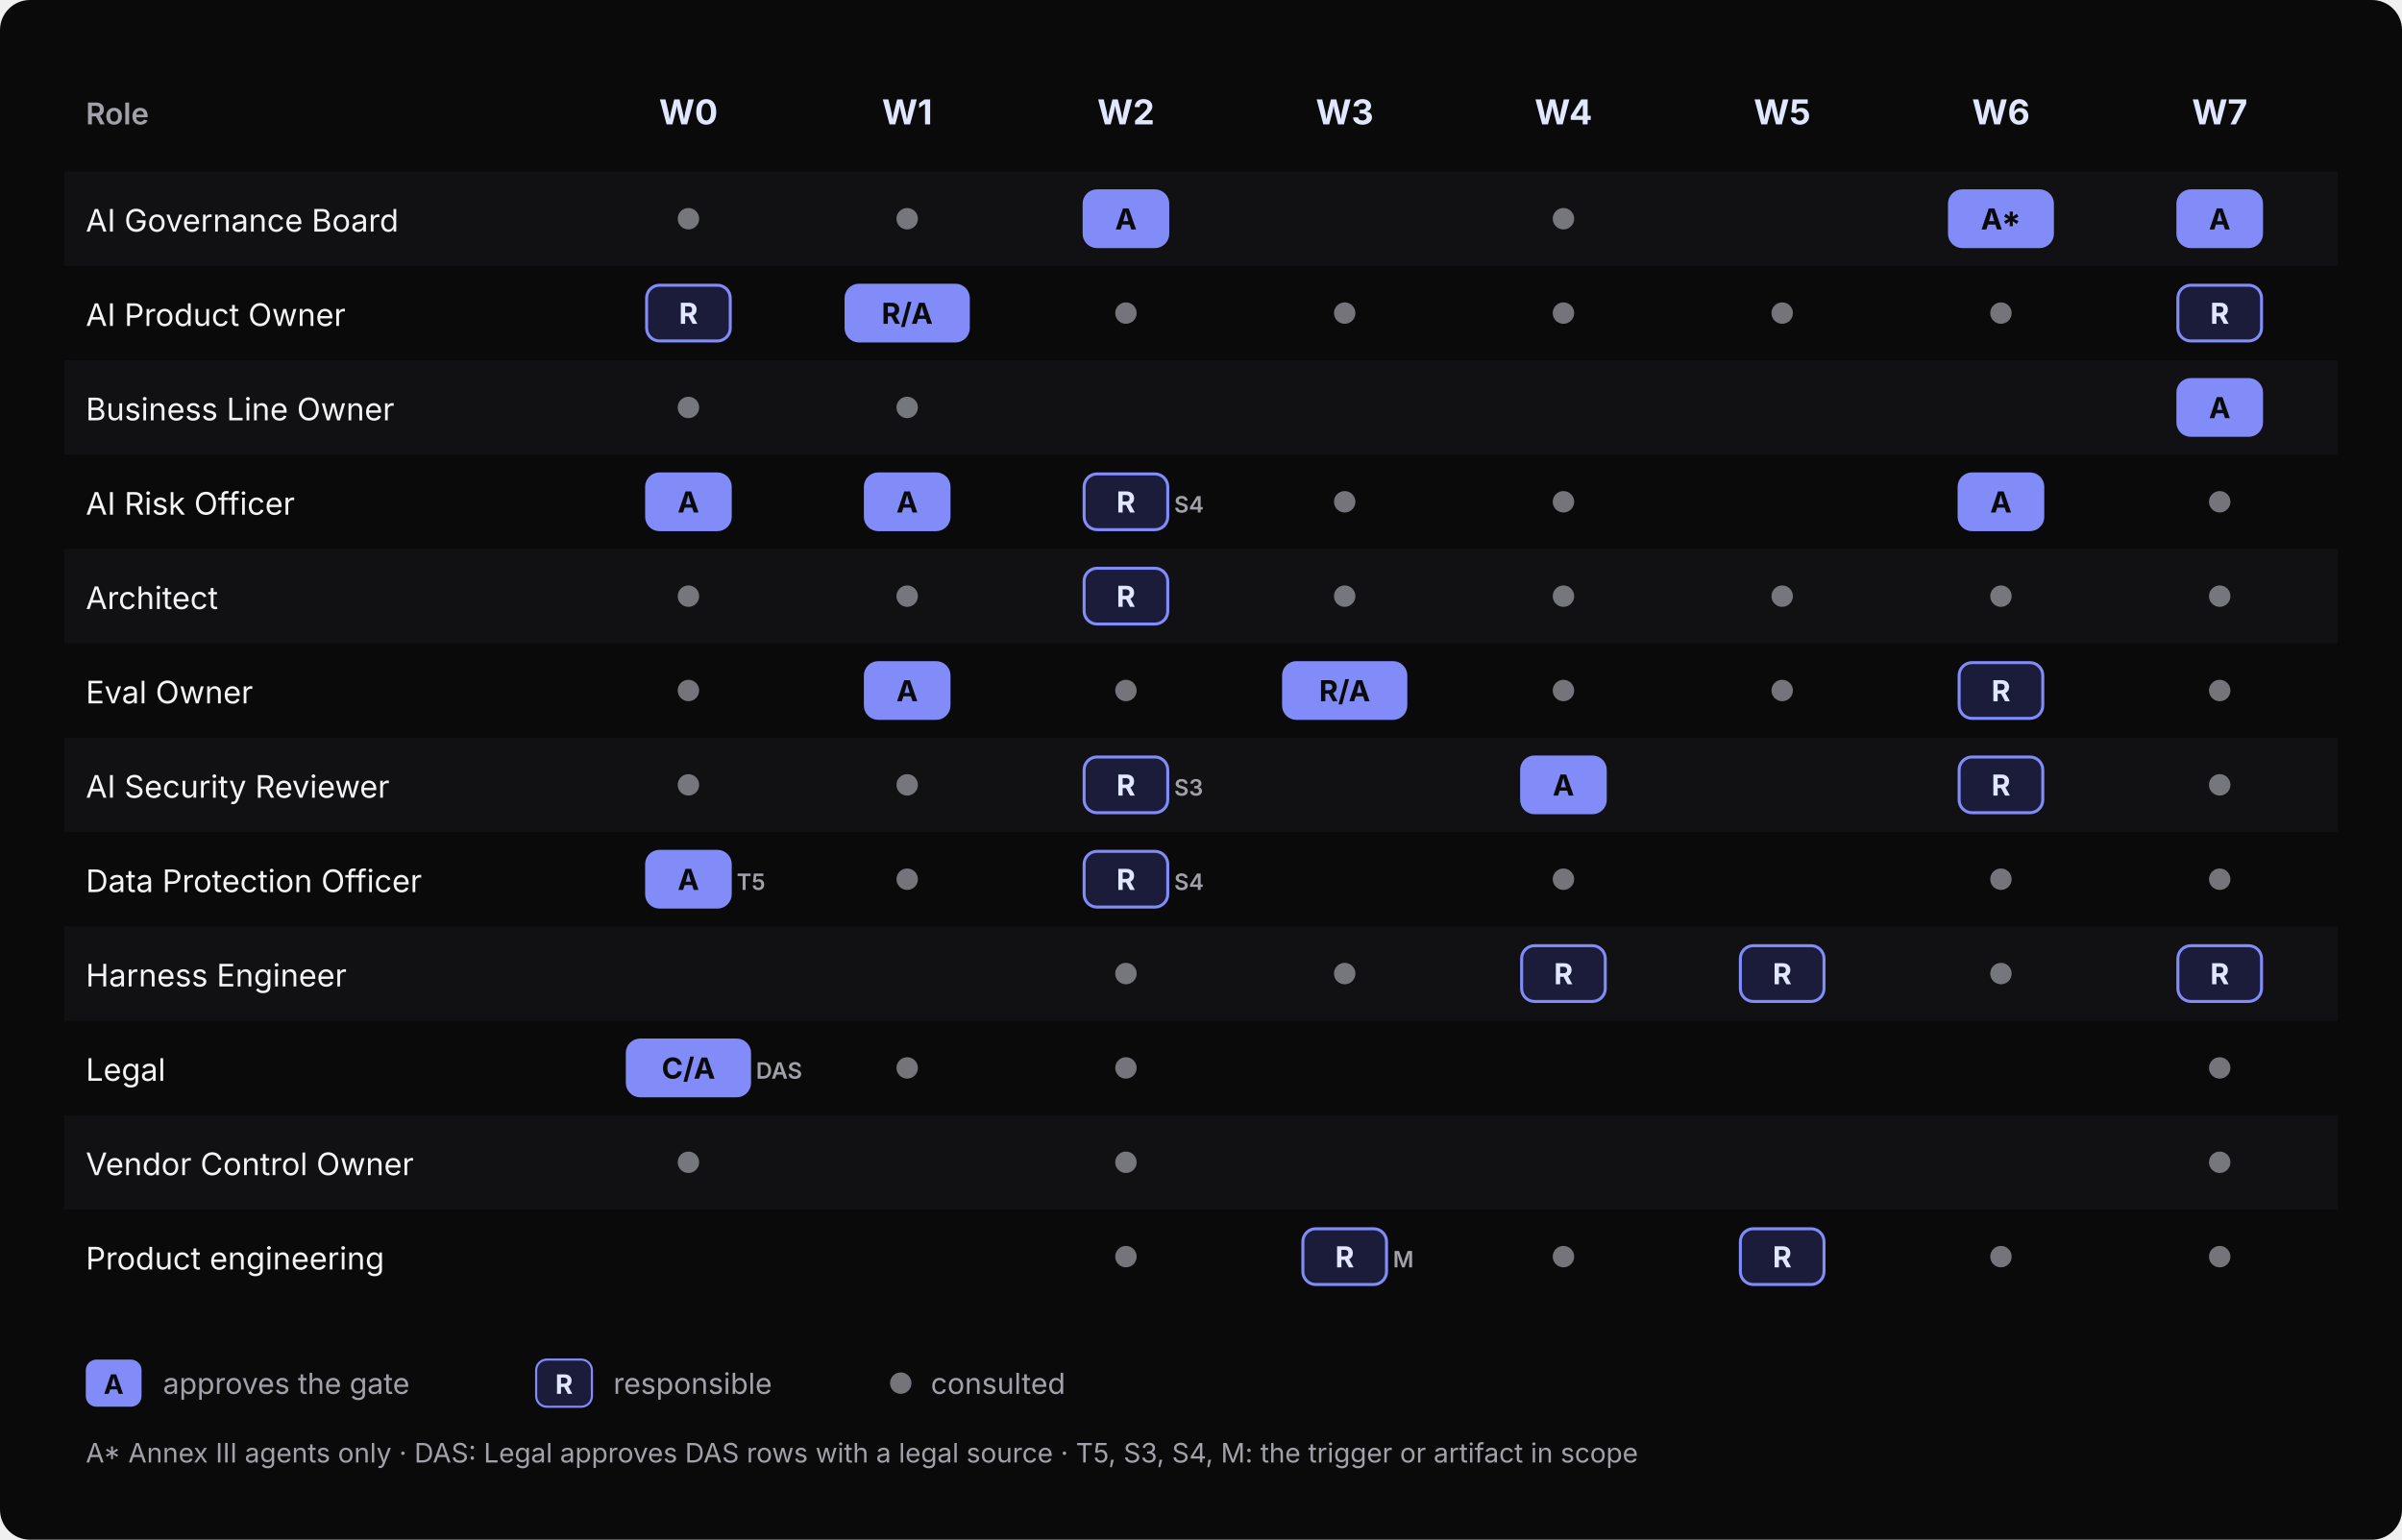
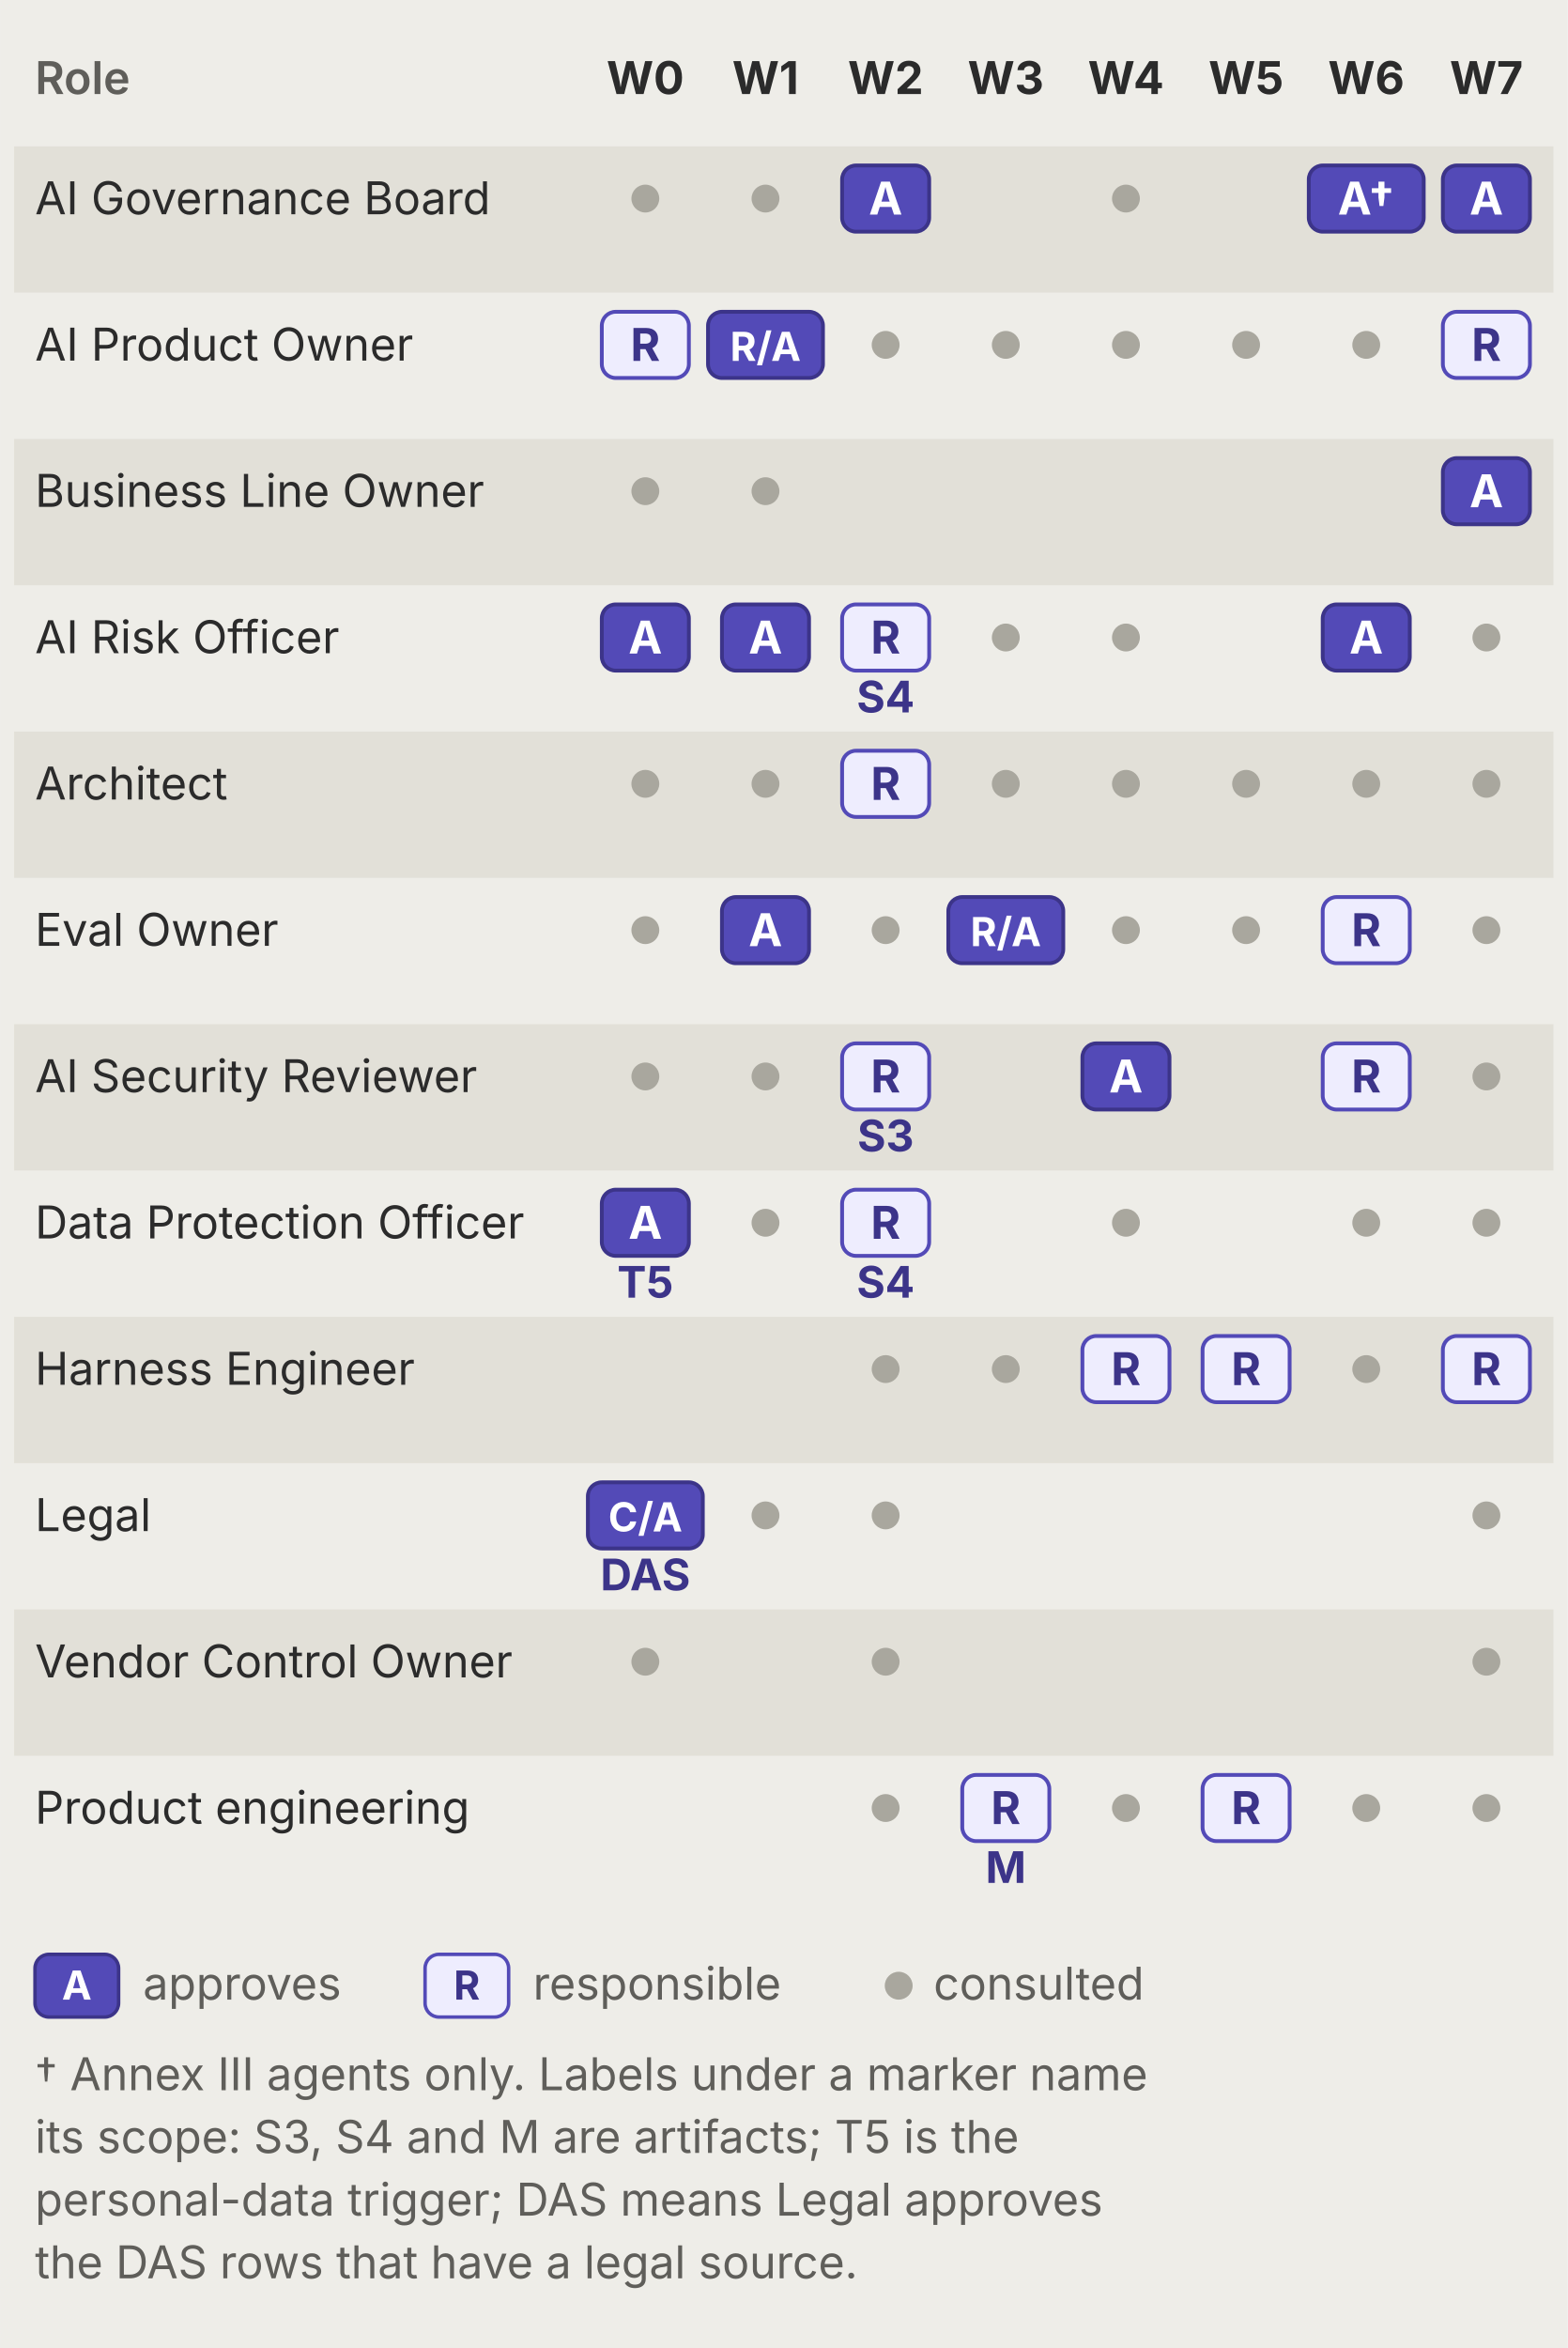
- <svg xmlns="http://www.w3.org/2000/svg" viewBox="0 0 1120 718" width="1120" height="718" font-family="Inter, 'Helvetica Neue', Helvetica, Arial, sans-serif" role="img">
+ <svg xmlns="http://www.w3.org/2000/svg" width="585" height="876" viewBox="0 0 450 674" role="img" aria-labelledby="t d">
  <defs>
-     <marker id="ah" viewBox="0 0 10 10" refX="9" refY="5" markerWidth="8" markerHeight="8" orient="auto-start-reverse">
-       <path d="M0,0 L10,5 L0,10 z" fill="#a1a1aa" />
+     <marker id="ah" viewBox="0 0 10 10" refX="9" refY="5" markerWidth="7" markerHeight="7" orient="auto-start-reverse">
+       <path d="M0,0 L10,5 L0,10 z" fill="#6B6B66" />
    </marker>
  </defs>
-   <rect width="1120" height="718" rx="14" fill="#0a0a0a" />
-   <text x="40" y="58" fill="#a1a1aa" font-size="14" font-weight="600" text-anchor="start">Role</text>
-   <text x="321.0" y="58" fill="#e0e7ff" font-size="16" font-weight="700" text-anchor="middle">W0</text>
-   <text x="423.0" y="58" fill="#e0e7ff" font-size="16" font-weight="700" text-anchor="middle">W1</text>
-   <text x="525.0" y="58" fill="#e0e7ff" font-size="16" font-weight="700" text-anchor="middle">W2</text>
-   <text x="627.0" y="58" fill="#e0e7ff" font-size="16" font-weight="700" text-anchor="middle">W3</text>
-   <text x="729.0" y="58" fill="#e0e7ff" font-size="16" font-weight="700" text-anchor="middle">W4</text>
-   <text x="831.0" y="58" fill="#e0e7ff" font-size="16" font-weight="700" text-anchor="middle">W5</text>
-   <text x="933.0" y="58" fill="#e0e7ff" font-size="16" font-weight="700" text-anchor="middle">W6</text>
-   <text x="1035.0" y="58" fill="#e0e7ff" font-size="16" font-weight="700" text-anchor="middle">W7</text>
-   <rect x="30" y="80" width="1060" height="44" fill="#111113" />
-   <text x="40" y="108" fill="#f4f4f5" font-size="14.5" font-weight="400" text-anchor="start">AI Governance Board</text>
-   <circle cx="321.0" cy="102.0" r="5" fill="#a1a1aa" opacity="0.7" />
-   <circle cx="423.0" cy="102.0" r="5" fill="#a1a1aa" opacity="0.7" />
-   <rect x="505.5" y="89.0" width="39" height="26" rx="6" fill="#818cf8" stroke="#818cf8" stroke-width="1.4" />
-   <text x="525.0" y="107.0" fill="#0a0a0a" font-size="13.5" font-weight="700" text-anchor="middle">A</text>
-   <circle cx="729.0" cy="102.0" r="5" fill="#a1a1aa" opacity="0.7" />
-   <rect x="909.0" y="89.0" width="48" height="26" rx="6" fill="#818cf8" stroke="#818cf8" stroke-width="1.4" />
-   <text x="933.0" y="107.0" fill="#0a0a0a" font-size="13.5" font-weight="700" text-anchor="middle">A*</text>
-   <rect x="1015.5" y="89.0" width="39" height="26" rx="6" fill="#818cf8" stroke="#818cf8" stroke-width="1.4" />
-   <text x="1035.0" y="107.0" fill="#0a0a0a" font-size="13.5" font-weight="700" text-anchor="middle">A</text>
-   <text x="40" y="152" fill="#f4f4f5" font-size="14.5" font-weight="400" text-anchor="start">AI Product Owner</text>
-   <rect x="301.5" y="133.0" width="39" height="26" rx="6" fill="#1b1b3a" stroke="#818cf8" stroke-width="1.4" />
-   <text x="321.0" y="151.0" fill="#e0e7ff" font-size="13.5" font-weight="700" text-anchor="middle">R</text>
-   <rect x="394.5" y="133.0" width="57" height="26" rx="6" fill="#818cf8" stroke="#818cf8" stroke-width="1.4" />
-   <text x="423.0" y="151.0" fill="#0a0a0a" font-size="13.5" font-weight="700" text-anchor="middle">R/A</text>
-   <circle cx="525.0" cy="146.0" r="5" fill="#a1a1aa" opacity="0.7" />
-   <circle cx="627.0" cy="146.0" r="5" fill="#a1a1aa" opacity="0.7" />
-   <circle cx="729.0" cy="146.0" r="5" fill="#a1a1aa" opacity="0.7" />
-   <circle cx="831.0" cy="146.0" r="5" fill="#a1a1aa" opacity="0.7" />
-   <circle cx="933.0" cy="146.0" r="5" fill="#a1a1aa" opacity="0.7" />
-   <rect x="1015.5" y="133.0" width="39" height="26" rx="6" fill="#1b1b3a" stroke="#818cf8" stroke-width="1.4" />
-   <text x="1035.0" y="151.0" fill="#e0e7ff" font-size="13.5" font-weight="700" text-anchor="middle">R</text>
-   <rect x="30" y="168" width="1060" height="44" fill="#111113" />
-   <text x="40" y="196" fill="#f4f4f5" font-size="14.5" font-weight="400" text-anchor="start">Business Line Owner</text>
-   <circle cx="321.0" cy="190.0" r="5" fill="#a1a1aa" opacity="0.7" />
-   <circle cx="423.0" cy="190.0" r="5" fill="#a1a1aa" opacity="0.7" />
-   <rect x="1015.5" y="177.0" width="39" height="26" rx="6" fill="#818cf8" stroke="#818cf8" stroke-width="1.4" />
-   <text x="1035.0" y="195.0" fill="#0a0a0a" font-size="13.5" font-weight="700" text-anchor="middle">A</text>
-   <text x="40" y="240" fill="#f4f4f5" font-size="14.5" font-weight="400" text-anchor="start">AI Risk Officer</text>
-   <rect x="301.5" y="221.0" width="39" height="26" rx="6" fill="#818cf8" stroke="#818cf8" stroke-width="1.4" />
-   <text x="321.0" y="239.0" fill="#0a0a0a" font-size="13.5" font-weight="700" text-anchor="middle">A</text>
-   <rect x="403.5" y="221.0" width="39" height="26" rx="6" fill="#818cf8" stroke="#818cf8" stroke-width="1.4" />
-   <text x="423.0" y="239.0" fill="#0a0a0a" font-size="13.5" font-weight="700" text-anchor="middle">A</text>
-   <rect x="505.5" y="221.0" width="39" height="26" rx="6" fill="#1b1b3a" stroke="#818cf8" stroke-width="1.4" />
-   <text x="525.0" y="239.0" fill="#e0e7ff" font-size="13.5" font-weight="700" text-anchor="middle">R</text>
-   <text x="547.5" y="239.0" fill="#a1a1aa" font-size="10.5" font-weight="600" text-anchor="start">S4</text>
-   <circle cx="627.0" cy="234.0" r="5" fill="#a1a1aa" opacity="0.7" />
-   <circle cx="729.0" cy="234.0" r="5" fill="#a1a1aa" opacity="0.7" />
-   <rect x="913.5" y="221.0" width="39" height="26" rx="6" fill="#818cf8" stroke="#818cf8" stroke-width="1.4" />
-   <text x="933.0" y="239.0" fill="#0a0a0a" font-size="13.5" font-weight="700" text-anchor="middle">A</text>
-   <circle cx="1035.0" cy="234.0" r="5" fill="#a1a1aa" opacity="0.7" />
-   <rect x="30" y="256" width="1060" height="44" fill="#111113" />
-   <text x="40" y="284" fill="#f4f4f5" font-size="14.5" font-weight="400" text-anchor="start">Architect</text>
-   <circle cx="321.0" cy="278.0" r="5" fill="#a1a1aa" opacity="0.7" />
-   <circle cx="423.0" cy="278.0" r="5" fill="#a1a1aa" opacity="0.7" />
-   <rect x="505.5" y="265.0" width="39" height="26" rx="6" fill="#1b1b3a" stroke="#818cf8" stroke-width="1.4" />
-   <text x="525.0" y="283.0" fill="#e0e7ff" font-size="13.5" font-weight="700" text-anchor="middle">R</text>
-   <circle cx="627.0" cy="278.0" r="5" fill="#a1a1aa" opacity="0.7" />
-   <circle cx="729.0" cy="278.0" r="5" fill="#a1a1aa" opacity="0.7" />
-   <circle cx="831.0" cy="278.0" r="5" fill="#a1a1aa" opacity="0.7" />
-   <circle cx="933.0" cy="278.0" r="5" fill="#a1a1aa" opacity="0.7" />
-   <circle cx="1035.0" cy="278.0" r="5" fill="#a1a1aa" opacity="0.7" />
-   <text x="40" y="328" fill="#f4f4f5" font-size="14.5" font-weight="400" text-anchor="start">Eval Owner</text>
-   <circle cx="321.0" cy="322.0" r="5" fill="#a1a1aa" opacity="0.7" />
-   <rect x="403.5" y="309.0" width="39" height="26" rx="6" fill="#818cf8" stroke="#818cf8" stroke-width="1.4" />
-   <text x="423.0" y="327.0" fill="#0a0a0a" font-size="13.5" font-weight="700" text-anchor="middle">A</text>
-   <circle cx="525.0" cy="322.0" r="5" fill="#a1a1aa" opacity="0.7" />
-   <rect x="598.5" y="309.0" width="57" height="26" rx="6" fill="#818cf8" stroke="#818cf8" stroke-width="1.4" />
-   <text x="627.0" y="327.0" fill="#0a0a0a" font-size="13.5" font-weight="700" text-anchor="middle">R/A</text>
-   <circle cx="729.0" cy="322.0" r="5" fill="#a1a1aa" opacity="0.7" />
-   <circle cx="831.0" cy="322.0" r="5" fill="#a1a1aa" opacity="0.7" />
-   <rect x="913.5" y="309.0" width="39" height="26" rx="6" fill="#1b1b3a" stroke="#818cf8" stroke-width="1.4" />
-   <text x="933.0" y="327.0" fill="#e0e7ff" font-size="13.5" font-weight="700" text-anchor="middle">R</text>
-   <circle cx="1035.0" cy="322.0" r="5" fill="#a1a1aa" opacity="0.7" />
-   <rect x="30" y="344" width="1060" height="44" fill="#111113" />
-   <text x="40" y="372" fill="#f4f4f5" font-size="14.5" font-weight="400" text-anchor="start">AI Security Reviewer</text>
-   <circle cx="321.0" cy="366.0" r="5" fill="#a1a1aa" opacity="0.7" />
-   <circle cx="423.0" cy="366.0" r="5" fill="#a1a1aa" opacity="0.7" />
-   <rect x="505.5" y="353.0" width="39" height="26" rx="6" fill="#1b1b3a" stroke="#818cf8" stroke-width="1.4" />
-   <text x="525.0" y="371.0" fill="#e0e7ff" font-size="13.5" font-weight="700" text-anchor="middle">R</text>
-   <text x="547.5" y="371.0" fill="#a1a1aa" font-size="10.5" font-weight="600" text-anchor="start">S3</text>
-   <rect x="709.5" y="353.0" width="39" height="26" rx="6" fill="#818cf8" stroke="#818cf8" stroke-width="1.4" />
-   <text x="729.0" y="371.0" fill="#0a0a0a" font-size="13.5" font-weight="700" text-anchor="middle">A</text>
-   <rect x="913.5" y="353.0" width="39" height="26" rx="6" fill="#1b1b3a" stroke="#818cf8" stroke-width="1.4" />
-   <text x="933.0" y="371.0" fill="#e0e7ff" font-size="13.5" font-weight="700" text-anchor="middle">R</text>
-   <circle cx="1035.0" cy="366.0" r="5" fill="#a1a1aa" opacity="0.7" />
-   <text x="40" y="416" fill="#f4f4f5" font-size="14.5" font-weight="400" text-anchor="start">Data Protection Officer</text>
-   <rect x="301.5" y="397.0" width="39" height="26" rx="6" fill="#818cf8" stroke="#818cf8" stroke-width="1.4" />
-   <text x="321.0" y="415.0" fill="#0a0a0a" font-size="13.5" font-weight="700" text-anchor="middle">A</text>
-   <text x="343.5" y="415.0" fill="#a1a1aa" font-size="10.5" font-weight="600" text-anchor="start">T5</text>
-   <circle cx="423.0" cy="410.0" r="5" fill="#a1a1aa" opacity="0.7" />
-   <rect x="505.5" y="397.0" width="39" height="26" rx="6" fill="#1b1b3a" stroke="#818cf8" stroke-width="1.4" />
-   <text x="525.0" y="415.0" fill="#e0e7ff" font-size="13.5" font-weight="700" text-anchor="middle">R</text>
-   <text x="547.5" y="415.0" fill="#a1a1aa" font-size="10.5" font-weight="600" text-anchor="start">S4</text>
-   <circle cx="729.0" cy="410.0" r="5" fill="#a1a1aa" opacity="0.7" />
-   <circle cx="933.0" cy="410.0" r="5" fill="#a1a1aa" opacity="0.7" />
-   <circle cx="1035.0" cy="410.0" r="5" fill="#a1a1aa" opacity="0.7" />
-   <rect x="30" y="432" width="1060" height="44" fill="#111113" />
-   <text x="40" y="460" fill="#f4f4f5" font-size="14.5" font-weight="400" text-anchor="start">Harness Engineer</text>
-   <circle cx="525.0" cy="454.0" r="5" fill="#a1a1aa" opacity="0.7" />
-   <circle cx="627.0" cy="454.0" r="5" fill="#a1a1aa" opacity="0.7" />
-   <rect x="709.5" y="441.0" width="39" height="26" rx="6" fill="#1b1b3a" stroke="#818cf8" stroke-width="1.4" />
-   <text x="729.0" y="459.0" fill="#e0e7ff" font-size="13.5" font-weight="700" text-anchor="middle">R</text>
-   <rect x="811.5" y="441.0" width="39" height="26" rx="6" fill="#1b1b3a" stroke="#818cf8" stroke-width="1.4" />
-   <text x="831.0" y="459.0" fill="#e0e7ff" font-size="13.5" font-weight="700" text-anchor="middle">R</text>
-   <circle cx="933.0" cy="454.0" r="5" fill="#a1a1aa" opacity="0.7" />
-   <rect x="1015.5" y="441.0" width="39" height="26" rx="6" fill="#1b1b3a" stroke="#818cf8" stroke-width="1.4" />
-   <text x="1035.0" y="459.0" fill="#e0e7ff" font-size="13.5" font-weight="700" text-anchor="middle">R</text>
-   <text x="40" y="504" fill="#f4f4f5" font-size="14.5" font-weight="400" text-anchor="start">Legal</text>
-   <rect x="292.5" y="485.0" width="57" height="26" rx="6" fill="#818cf8" stroke="#818cf8" stroke-width="1.4" />
-   <text x="321.0" y="503.0" fill="#0a0a0a" font-size="13.5" font-weight="700" text-anchor="middle">C/A</text>
-   <text x="352.5" y="503.0" fill="#a1a1aa" font-size="10.5" font-weight="600" text-anchor="start">DAS</text>
-   <circle cx="423.0" cy="498.0" r="5" fill="#a1a1aa" opacity="0.7" />
-   <circle cx="525.0" cy="498.0" r="5" fill="#a1a1aa" opacity="0.7" />
-   <circle cx="1035.0" cy="498.0" r="5" fill="#a1a1aa" opacity="0.7" />
-   <rect x="30" y="520" width="1060" height="44" fill="#111113" />
-   <text x="40" y="548" fill="#f4f4f5" font-size="14.5" font-weight="400" text-anchor="start">Vendor Control Owner</text>
-   <circle cx="321.0" cy="542.0" r="5" fill="#a1a1aa" opacity="0.7" />
-   <circle cx="525.0" cy="542.0" r="5" fill="#a1a1aa" opacity="0.7" />
-   <circle cx="1035.0" cy="542.0" r="5" fill="#a1a1aa" opacity="0.7" />
-   <text x="40" y="592" fill="#f4f4f5" font-size="14.5" font-weight="400" text-anchor="start">Product engineering</text>
-   <circle cx="525.0" cy="586.0" r="5" fill="#a1a1aa" opacity="0.7" />
-   <rect x="607.5" y="573.0" width="39" height="26" rx="6" fill="#1b1b3a" stroke="#818cf8" stroke-width="1.4" />
-   <text x="627.0" y="591.0" fill="#e0e7ff" font-size="13.5" font-weight="700" text-anchor="middle">R</text>
-   <text x="649.5" y="591.0" fill="#a1a1aa" font-size="10.5" font-weight="600" text-anchor="start">M</text>
-   <circle cx="729.0" cy="586.0" r="5" fill="#a1a1aa" opacity="0.7" />
-   <rect x="811.5" y="573.0" width="39" height="26" rx="6" fill="#1b1b3a" stroke="#818cf8" stroke-width="1.4" />
-   <text x="831.0" y="591.0" fill="#e0e7ff" font-size="13.5" font-weight="700" text-anchor="middle">R</text>
-   <circle cx="933.0" cy="586.0" r="5" fill="#a1a1aa" opacity="0.7" />
-   <circle cx="1035.0" cy="586.0" r="5" fill="#a1a1aa" opacity="0.7" />
-   <rect x="40" y="634" width="26" height="22" rx="5" fill="#818cf8" />
-   <text x="53" y="650" fill="#0a0a0a" font-size="12.5" font-weight="700" text-anchor="middle">A</text>
-   <text x="76" y="650" fill="#a1a1aa" font-size="13.5" font-weight="400" text-anchor="start">approves the gate</text>
-   <rect x="250" y="634" width="26" height="22" rx="5" fill="#1b1b3a" stroke="#818cf8" />
-   <text x="263" y="650" fill="#e0e7ff" font-size="12.5" font-weight="700" text-anchor="middle">R</text>
-   <text x="286" y="650" fill="#a1a1aa" font-size="13.5" font-weight="400" text-anchor="start">responsible</text>
-   <circle cx="420" cy="645" r="5" fill="#a1a1aa" opacity="0.7" />
-   <text x="434" y="650" fill="#a1a1aa" font-size="13.5" font-weight="400" text-anchor="start">consulted</text>
-   <text x="40" y="682" fill="#a1a1aa" font-size="12.5" font-weight="400" text-anchor="start">A* Annex III agents only · DAS: Legal approves DAS rows with a legal source · T5, S3, S4, M: the trigger or artifact in scope</text>
+   <rect width="450" height="674" fill="#EEEDE8" />
+   <text x="10" y="27" font-family="Inter, 'Helvetica Neue', Helvetica, Arial, sans-serif" font-size="13" font-weight="600" fill="#5F5E5A" text-anchor="start">Role</text>
+   <text x="185.25" y="27" font-family="Inter, 'Helvetica Neue', Helvetica, Arial, sans-serif" font-size="13" font-weight="700" fill="#2B2B2B" text-anchor="middle">W0</text>
+   <text x="219.75" y="27" font-family="Inter, 'Helvetica Neue', Helvetica, Arial, sans-serif" font-size="13" font-weight="700" fill="#2B2B2B" text-anchor="middle">W1</text>
+   <text x="254.25" y="27" font-family="Inter, 'Helvetica Neue', Helvetica, Arial, sans-serif" font-size="13" font-weight="700" fill="#2B2B2B" text-anchor="middle">W2</text>
+   <text x="288.75" y="27" font-family="Inter, 'Helvetica Neue', Helvetica, Arial, sans-serif" font-size="13" font-weight="700" fill="#2B2B2B" text-anchor="middle">W3</text>
+   <text x="323.25" y="27" font-family="Inter, 'Helvetica Neue', Helvetica, Arial, sans-serif" font-size="13" font-weight="700" fill="#2B2B2B" text-anchor="middle">W4</text>
+   <text x="357.75" y="27" font-family="Inter, 'Helvetica Neue', Helvetica, Arial, sans-serif" font-size="13" font-weight="700" fill="#2B2B2B" text-anchor="middle">W5</text>
+   <text x="392.25" y="27" font-family="Inter, 'Helvetica Neue', Helvetica, Arial, sans-serif" font-size="13" font-weight="700" fill="#2B2B2B" text-anchor="middle">W6</text>
+   <text x="426.75" y="27" font-family="Inter, 'Helvetica Neue', Helvetica, Arial, sans-serif" font-size="13" font-weight="700" fill="#2B2B2B" text-anchor="middle">W7</text>
+   <rect x="4" y="42" width="442" height="42" fill="#E2E0D8" />
+   <text x="10" y="61.5" font-family="Inter, 'Helvetica Neue', Helvetica, Arial, sans-serif" font-size="13" font-weight="400" fill="#2B2B2B" text-anchor="start">AI Governance Board</text>
+   <circle cx="185.25" cy="57" r="4" fill="#A9A79E" />
+   <circle cx="219.75" cy="57" r="4" fill="#A9A79E" />
+   <rect x="241.75" y="47.5" width="25" height="19" rx="4" fill="#534AB7" stroke="#3C3489" stroke-width="1.1" />
+   <text x="254.25" y="61.6" font-family="Inter, 'Helvetica Neue', Helvetica, Arial, sans-serif" font-size="13" font-weight="700" fill="#FFFFFF" text-anchor="middle">A</text>
+   <circle cx="323.25" cy="57" r="4" fill="#A9A79E" />
+   <rect x="375.75" y="47.5" width="33" height="19" rx="4" fill="#534AB7" stroke="#3C3489" stroke-width="1.1" />
+   <text x="392.25" y="61.6" font-family="Inter, 'Helvetica Neue', Helvetica, Arial, sans-serif" font-size="13" font-weight="700" fill="#FFFFFF" text-anchor="middle">A†</text>
+   <rect x="414.25" y="47.5" width="25" height="19" rx="4" fill="#534AB7" stroke="#3C3489" stroke-width="1.1" />
+   <text x="426.75" y="61.6" font-family="Inter, 'Helvetica Neue', Helvetica, Arial, sans-serif" font-size="13" font-weight="700" fill="#FFFFFF" text-anchor="middle">A</text>
+   <text x="10" y="103.5" font-family="Inter, 'Helvetica Neue', Helvetica, Arial, sans-serif" font-size="13" font-weight="400" fill="#2B2B2B" text-anchor="start">AI Product Owner</text>
+   <rect x="172.75" y="89.5" width="25" height="19" rx="4" fill="#EEEDFE" stroke="#534AB7" stroke-width="1.1" />
+   <text x="185.25" y="103.6" font-family="Inter, 'Helvetica Neue', Helvetica, Arial, sans-serif" font-size="13" font-weight="700" fill="#3C3489" text-anchor="middle">R</text>
+   <rect x="203.25" y="89.5" width="33" height="19" rx="4" fill="#534AB7" stroke="#3C3489" stroke-width="1.1" />
+   <text x="219.75" y="103.6" font-family="Inter, 'Helvetica Neue', Helvetica, Arial, sans-serif" font-size="11.5" font-weight="700" fill="#FFFFFF" text-anchor="middle">R/A</text>
+   <circle cx="254.25" cy="99" r="4" fill="#A9A79E" />
+   <circle cx="288.75" cy="99" r="4" fill="#A9A79E" />
+   <circle cx="323.25" cy="99" r="4" fill="#A9A79E" />
+   <circle cx="357.75" cy="99" r="4" fill="#A9A79E" />
+   <circle cx="392.25" cy="99" r="4" fill="#A9A79E" />
+   <rect x="414.25" y="89.5" width="25" height="19" rx="4" fill="#EEEDFE" stroke="#534AB7" stroke-width="1.1" />
+   <text x="426.75" y="103.6" font-family="Inter, 'Helvetica Neue', Helvetica, Arial, sans-serif" font-size="13" font-weight="700" fill="#3C3489" text-anchor="middle">R</text>
+   <rect x="4" y="126" width="442" height="42" fill="#E2E0D8" />
+   <text x="10" y="145.5" font-family="Inter, 'Helvetica Neue', Helvetica, Arial, sans-serif" font-size="13" font-weight="400" fill="#2B2B2B" text-anchor="start">Business Line Owner</text>
+   <circle cx="185.25" cy="141" r="4" fill="#A9A79E" />
+   <circle cx="219.75" cy="141" r="4" fill="#A9A79E" />
+   <rect x="414.25" y="131.5" width="25" height="19" rx="4" fill="#534AB7" stroke="#3C3489" stroke-width="1.1" />
+   <text x="426.75" y="145.6" font-family="Inter, 'Helvetica Neue', Helvetica, Arial, sans-serif" font-size="13" font-weight="700" fill="#FFFFFF" text-anchor="middle">A</text>
+   <text x="10" y="187.5" font-family="Inter, 'Helvetica Neue', Helvetica, Arial, sans-serif" font-size="13" font-weight="400" fill="#2B2B2B" text-anchor="start">AI Risk Officer</text>
+   <rect x="172.75" y="173.5" width="25" height="19" rx="4" fill="#534AB7" stroke="#3C3489" stroke-width="1.1" />
+   <text x="185.25" y="187.6" font-family="Inter, 'Helvetica Neue', Helvetica, Arial, sans-serif" font-size="13" font-weight="700" fill="#FFFFFF" text-anchor="middle">A</text>
+   <rect x="207.25" y="173.5" width="25" height="19" rx="4" fill="#534AB7" stroke="#3C3489" stroke-width="1.1" />
+   <text x="219.75" y="187.6" font-family="Inter, 'Helvetica Neue', Helvetica, Arial, sans-serif" font-size="13" font-weight="700" fill="#FFFFFF" text-anchor="middle">A</text>
+   <rect x="241.75" y="173.5" width="25" height="19" rx="4" fill="#EEEDFE" stroke="#534AB7" stroke-width="1.1" />
+   <text x="254.25" y="187.6" font-family="Inter, 'Helvetica Neue', Helvetica, Arial, sans-serif" font-size="13" font-weight="700" fill="#3C3489" text-anchor="middle">R</text>
+   <text x="254.25" y="204.5" font-family="Inter, 'Helvetica Neue', Helvetica, Arial, sans-serif" font-size="12.5" font-weight="700" fill="#3C3489" text-anchor="middle">S4</text>
+   <circle cx="288.75" cy="183" r="4" fill="#A9A79E" />
+   <circle cx="323.25" cy="183" r="4" fill="#A9A79E" />
+   <rect x="379.75" y="173.5" width="25" height="19" rx="4" fill="#534AB7" stroke="#3C3489" stroke-width="1.1" />
+   <text x="392.25" y="187.6" font-family="Inter, 'Helvetica Neue', Helvetica, Arial, sans-serif" font-size="13" font-weight="700" fill="#FFFFFF" text-anchor="middle">A</text>
+   <circle cx="426.75" cy="183" r="4" fill="#A9A79E" />
+   <rect x="4" y="210" width="442" height="42" fill="#E2E0D8" />
+   <text x="10" y="229.5" font-family="Inter, 'Helvetica Neue', Helvetica, Arial, sans-serif" font-size="13" font-weight="400" fill="#2B2B2B" text-anchor="start">Architect</text>
+   <circle cx="185.25" cy="225" r="4" fill="#A9A79E" />
+   <circle cx="219.75" cy="225" r="4" fill="#A9A79E" />
+   <rect x="241.75" y="215.5" width="25" height="19" rx="4" fill="#EEEDFE" stroke="#534AB7" stroke-width="1.1" />
+   <text x="254.25" y="229.6" font-family="Inter, 'Helvetica Neue', Helvetica, Arial, sans-serif" font-size="13" font-weight="700" fill="#3C3489" text-anchor="middle">R</text>
+   <circle cx="288.75" cy="225" r="4" fill="#A9A79E" />
+   <circle cx="323.25" cy="225" r="4" fill="#A9A79E" />
+   <circle cx="357.75" cy="225" r="4" fill="#A9A79E" />
+   <circle cx="392.25" cy="225" r="4" fill="#A9A79E" />
+   <circle cx="426.75" cy="225" r="4" fill="#A9A79E" />
+   <text x="10" y="271.5" font-family="Inter, 'Helvetica Neue', Helvetica, Arial, sans-serif" font-size="13" font-weight="400" fill="#2B2B2B" text-anchor="start">Eval Owner</text>
+   <circle cx="185.25" cy="267" r="4" fill="#A9A79E" />
+   <rect x="207.25" y="257.5" width="25" height="19" rx="4" fill="#534AB7" stroke="#3C3489" stroke-width="1.1" />
+   <text x="219.75" y="271.6" font-family="Inter, 'Helvetica Neue', Helvetica, Arial, sans-serif" font-size="13" font-weight="700" fill="#FFFFFF" text-anchor="middle">A</text>
+   <circle cx="254.25" cy="267" r="4" fill="#A9A79E" />
+   <rect x="272.25" y="257.5" width="33" height="19" rx="4" fill="#534AB7" stroke="#3C3489" stroke-width="1.1" />
+   <text x="288.75" y="271.6" font-family="Inter, 'Helvetica Neue', Helvetica, Arial, sans-serif" font-size="11.5" font-weight="700" fill="#FFFFFF" text-anchor="middle">R/A</text>
+   <circle cx="323.25" cy="267" r="4" fill="#A9A79E" />
+   <circle cx="357.75" cy="267" r="4" fill="#A9A79E" />
+   <rect x="379.75" y="257.5" width="25" height="19" rx="4" fill="#EEEDFE" stroke="#534AB7" stroke-width="1.1" />
+   <text x="392.25" y="271.6" font-family="Inter, 'Helvetica Neue', Helvetica, Arial, sans-serif" font-size="13" font-weight="700" fill="#3C3489" text-anchor="middle">R</text>
+   <circle cx="426.75" cy="267" r="4" fill="#A9A79E" />
+   <rect x="4" y="294" width="442" height="42" fill="#E2E0D8" />
+   <text x="10" y="313.5" font-family="Inter, 'Helvetica Neue', Helvetica, Arial, sans-serif" font-size="13" font-weight="400" fill="#2B2B2B" text-anchor="start">AI Security Reviewer</text>
+   <circle cx="185.25" cy="309" r="4" fill="#A9A79E" />
+   <circle cx="219.75" cy="309" r="4" fill="#A9A79E" />
+   <rect x="241.75" y="299.5" width="25" height="19" rx="4" fill="#EEEDFE" stroke="#534AB7" stroke-width="1.1" />
+   <text x="254.25" y="313.6" font-family="Inter, 'Helvetica Neue', Helvetica, Arial, sans-serif" font-size="13" font-weight="700" fill="#3C3489" text-anchor="middle">R</text>
+   <text x="254.25" y="330.5" font-family="Inter, 'Helvetica Neue', Helvetica, Arial, sans-serif" font-size="12.5" font-weight="700" fill="#3C3489" text-anchor="middle">S3</text>
+   <rect x="310.75" y="299.5" width="25" height="19" rx="4" fill="#534AB7" stroke="#3C3489" stroke-width="1.1" />
+   <text x="323.25" y="313.6" font-family="Inter, 'Helvetica Neue', Helvetica, Arial, sans-serif" font-size="13" font-weight="700" fill="#FFFFFF" text-anchor="middle">A</text>
+   <rect x="379.75" y="299.5" width="25" height="19" rx="4" fill="#EEEDFE" stroke="#534AB7" stroke-width="1.1" />
+   <text x="392.25" y="313.6" font-family="Inter, 'Helvetica Neue', Helvetica, Arial, sans-serif" font-size="13" font-weight="700" fill="#3C3489" text-anchor="middle">R</text>
+   <circle cx="426.75" cy="309" r="4" fill="#A9A79E" />
+   <text x="10" y="355.5" font-family="Inter, 'Helvetica Neue', Helvetica, Arial, sans-serif" font-size="13" font-weight="400" fill="#2B2B2B" text-anchor="start">Data Protection Officer</text>
+   <rect x="172.75" y="341.5" width="25" height="19" rx="4" fill="#534AB7" stroke="#3C3489" stroke-width="1.1" />
+   <text x="185.25" y="355.6" font-family="Inter, 'Helvetica Neue', Helvetica, Arial, sans-serif" font-size="13" font-weight="700" fill="#FFFFFF" text-anchor="middle">A</text>
+   <text x="185.25" y="372.5" font-family="Inter, 'Helvetica Neue', Helvetica, Arial, sans-serif" font-size="12.5" font-weight="700" fill="#3C3489" text-anchor="middle">T5</text>
+   <circle cx="219.75" cy="351" r="4" fill="#A9A79E" />
+   <rect x="241.75" y="341.5" width="25" height="19" rx="4" fill="#EEEDFE" stroke="#534AB7" stroke-width="1.1" />
+   <text x="254.25" y="355.6" font-family="Inter, 'Helvetica Neue', Helvetica, Arial, sans-serif" font-size="13" font-weight="700" fill="#3C3489" text-anchor="middle">R</text>
+   <text x="254.25" y="372.5" font-family="Inter, 'Helvetica Neue', Helvetica, Arial, sans-serif" font-size="12.5" font-weight="700" fill="#3C3489" text-anchor="middle">S4</text>
+   <circle cx="323.25" cy="351" r="4" fill="#A9A79E" />
+   <circle cx="392.25" cy="351" r="4" fill="#A9A79E" />
+   <circle cx="426.75" cy="351" r="4" fill="#A9A79E" />
+   <rect x="4" y="378" width="442" height="42" fill="#E2E0D8" />
+   <text x="10" y="397.5" font-family="Inter, 'Helvetica Neue', Helvetica, Arial, sans-serif" font-size="13" font-weight="400" fill="#2B2B2B" text-anchor="start">Harness Engineer</text>
+   <circle cx="254.25" cy="393" r="4" fill="#A9A79E" />
+   <circle cx="288.75" cy="393" r="4" fill="#A9A79E" />
+   <rect x="310.75" y="383.5" width="25" height="19" rx="4" fill="#EEEDFE" stroke="#534AB7" stroke-width="1.1" />
+   <text x="323.25" y="397.6" font-family="Inter, 'Helvetica Neue', Helvetica, Arial, sans-serif" font-size="13" font-weight="700" fill="#3C3489" text-anchor="middle">R</text>
+   <rect x="345.25" y="383.5" width="25" height="19" rx="4" fill="#EEEDFE" stroke="#534AB7" stroke-width="1.1" />
+   <text x="357.75" y="397.6" font-family="Inter, 'Helvetica Neue', Helvetica, Arial, sans-serif" font-size="13" font-weight="700" fill="#3C3489" text-anchor="middle">R</text>
+   <circle cx="392.25" cy="393" r="4" fill="#A9A79E" />
+   <rect x="414.25" y="383.5" width="25" height="19" rx="4" fill="#EEEDFE" stroke="#534AB7" stroke-width="1.1" />
+   <text x="426.75" y="397.6" font-family="Inter, 'Helvetica Neue', Helvetica, Arial, sans-serif" font-size="13" font-weight="700" fill="#3C3489" text-anchor="middle">R</text>
+   <text x="10" y="439.5" font-family="Inter, 'Helvetica Neue', Helvetica, Arial, sans-serif" font-size="13" font-weight="400" fill="#2B2B2B" text-anchor="start">Legal</text>
+   <rect x="168.75" y="425.5" width="33" height="19" rx="4" fill="#534AB7" stroke="#3C3489" stroke-width="1.1" />
+   <text x="185.25" y="439.6" font-family="Inter, 'Helvetica Neue', Helvetica, Arial, sans-serif" font-size="11.5" font-weight="700" fill="#FFFFFF" text-anchor="middle">C/A</text>
+   <text x="185.25" y="456.5" font-family="Inter, 'Helvetica Neue', Helvetica, Arial, sans-serif" font-size="12.5" font-weight="700" fill="#3C3489" text-anchor="middle">DAS</text>
+   <circle cx="219.75" cy="435" r="4" fill="#A9A79E" />
+   <circle cx="254.25" cy="435" r="4" fill="#A9A79E" />
+   <circle cx="426.75" cy="435" r="4" fill="#A9A79E" />
+   <rect x="4" y="462" width="442" height="42" fill="#E2E0D8" />
+   <text x="10" y="481.5" font-family="Inter, 'Helvetica Neue', Helvetica, Arial, sans-serif" font-size="13" font-weight="400" fill="#2B2B2B" text-anchor="start">Vendor Control Owner</text>
+   <circle cx="185.25" cy="477" r="4" fill="#A9A79E" />
+   <circle cx="254.25" cy="477" r="4" fill="#A9A79E" />
+   <circle cx="426.75" cy="477" r="4" fill="#A9A79E" />
+   <text x="10" y="523.5" font-family="Inter, 'Helvetica Neue', Helvetica, Arial, sans-serif" font-size="13" font-weight="400" fill="#2B2B2B" text-anchor="start">Product engineering</text>
+   <circle cx="254.25" cy="519" r="4" fill="#A9A79E" />
+   <rect x="276.25" y="509.5" width="25" height="19" rx="4" fill="#EEEDFE" stroke="#534AB7" stroke-width="1.1" />
+   <text x="288.75" y="523.6" font-family="Inter, 'Helvetica Neue', Helvetica, Arial, sans-serif" font-size="13" font-weight="700" fill="#3C3489" text-anchor="middle">R</text>
+   <text x="288.75" y="540.5" font-family="Inter, 'Helvetica Neue', Helvetica, Arial, sans-serif" font-size="12.5" font-weight="700" fill="#3C3489" text-anchor="middle">M</text>
+   <circle cx="323.25" cy="519" r="4" fill="#A9A79E" />
+   <rect x="345.25" y="509.5" width="25" height="19" rx="4" fill="#EEEDFE" stroke="#534AB7" stroke-width="1.1" />
+   <text x="357.75" y="523.6" font-family="Inter, 'Helvetica Neue', Helvetica, Arial, sans-serif" font-size="13" font-weight="700" fill="#3C3489" text-anchor="middle">R</text>
+   <circle cx="392.25" cy="519" r="4" fill="#A9A79E" />
+   <circle cx="426.75" cy="519" r="4" fill="#A9A79E" />
+   <rect x="10" y="561" width="24" height="18" rx="4" fill="#534AB7" stroke="#3C3489" />
+   <text x="22" y="574" font-family="Inter, 'Helvetica Neue', Helvetica, Arial, sans-serif" font-size="11.5" font-weight="700" fill="#FFFFFF" text-anchor="middle">A</text>
+   <text x="41" y="574" font-family="Inter, 'Helvetica Neue', Helvetica, Arial, sans-serif" font-size="13" font-weight="400" fill="#5F5E5A" text-anchor="start">approves</text>
+   <rect x="122" y="561" width="24" height="18" rx="4" fill="#EEEDFE" stroke="#534AB7" />
+   <text x="134" y="574" font-family="Inter, 'Helvetica Neue', Helvetica, Arial, sans-serif" font-size="11.5" font-weight="700" fill="#3C3489" text-anchor="middle">R</text>
+   <text x="153" y="574" font-family="Inter, 'Helvetica Neue', Helvetica, Arial, sans-serif" font-size="13" font-weight="400" fill="#5F5E5A" text-anchor="start">responsible</text>
+   <circle cx="258" cy="570" r="4" fill="#A9A79E" />
+   <text x="268" y="574" font-family="Inter, 'Helvetica Neue', Helvetica, Arial, sans-serif" font-size="13" font-weight="400" fill="#5F5E5A" text-anchor="start">consulted</text>
+   <text x="10" y="600" font-family="Inter, 'Helvetica Neue', Helvetica, Arial, sans-serif" font-size="13" font-weight="400" fill="#5F5E5A" text-anchor="start">† Annex III agents only. Labels under a marker name</text>
+   <text x="10" y="618" font-family="Inter, 'Helvetica Neue', Helvetica, Arial, sans-serif" font-size="13" font-weight="400" fill="#5F5E5A" text-anchor="start">its scope: S3, S4 and M are artifacts; T5 is the</text>
+   <text x="10" y="636" font-family="Inter, 'Helvetica Neue', Helvetica, Arial, sans-serif" font-size="13" font-weight="400" fill="#5F5E5A" text-anchor="start">personal-data trigger; DAS means Legal approves</text>
+   <text x="10" y="654" font-family="Inter, 'Helvetica Neue', Helvetica, Arial, sans-serif" font-size="13" font-weight="400" fill="#5F5E5A" text-anchor="start">the DAS rows that have a legal source.</text>
</svg>
